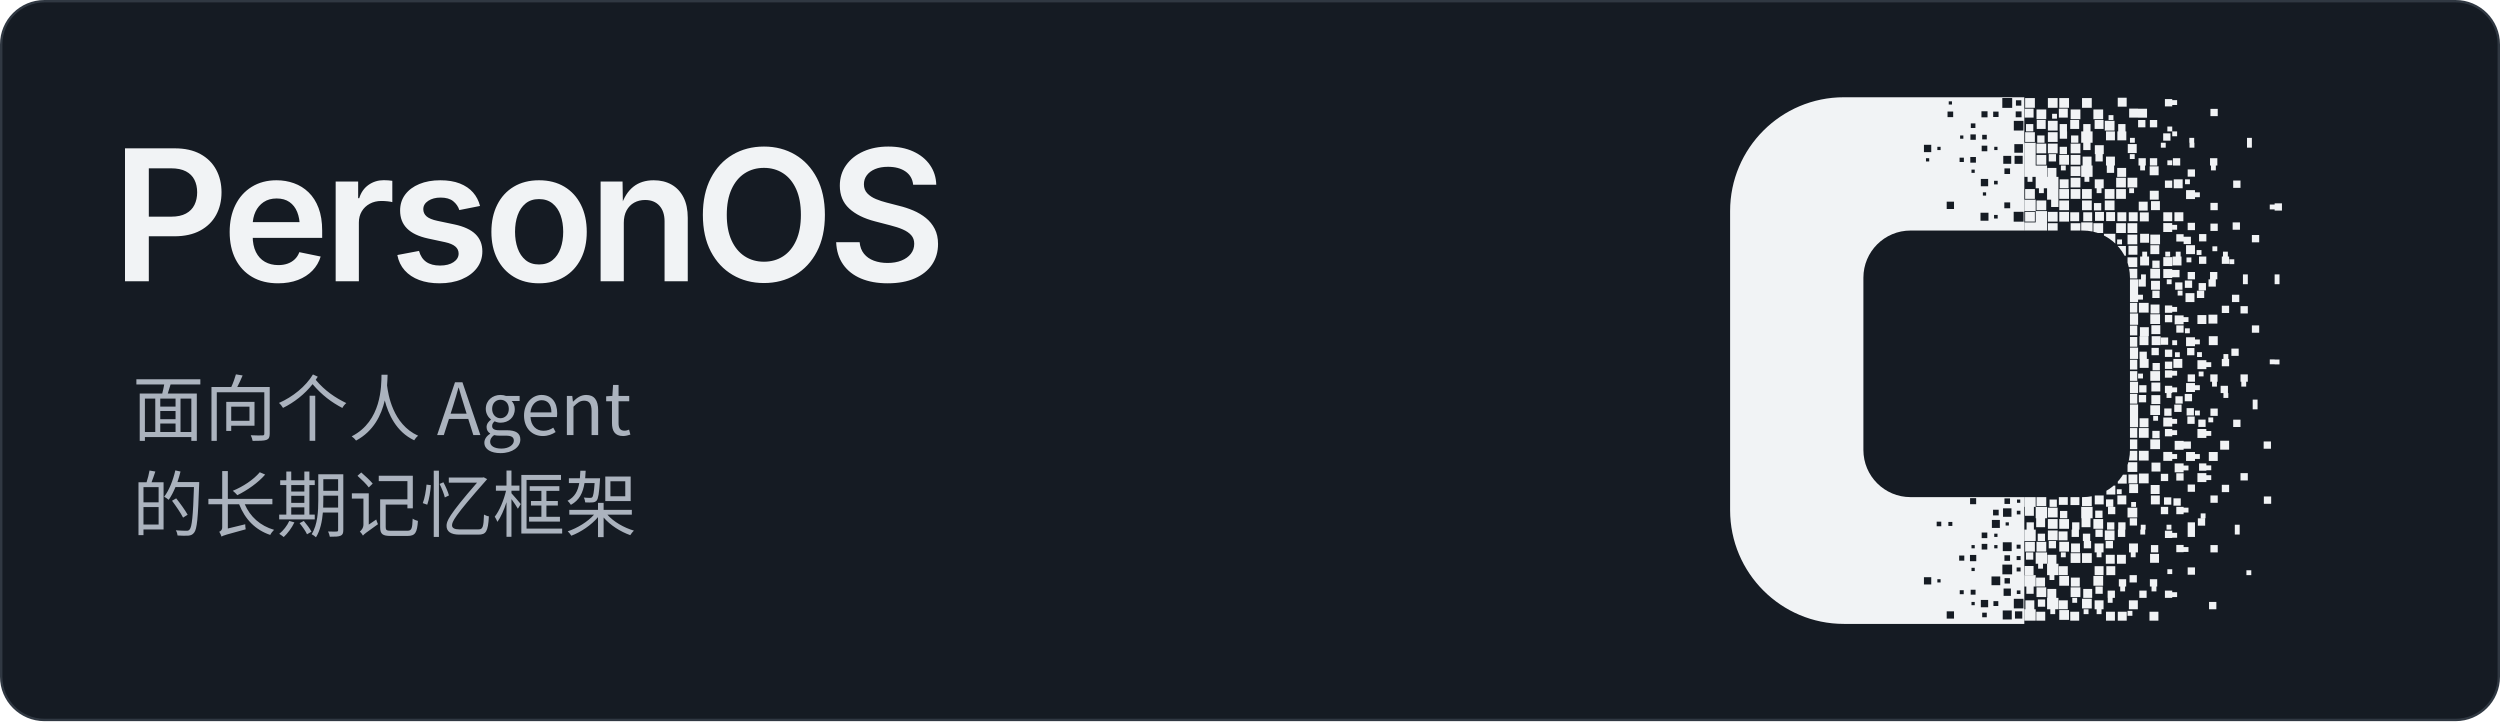
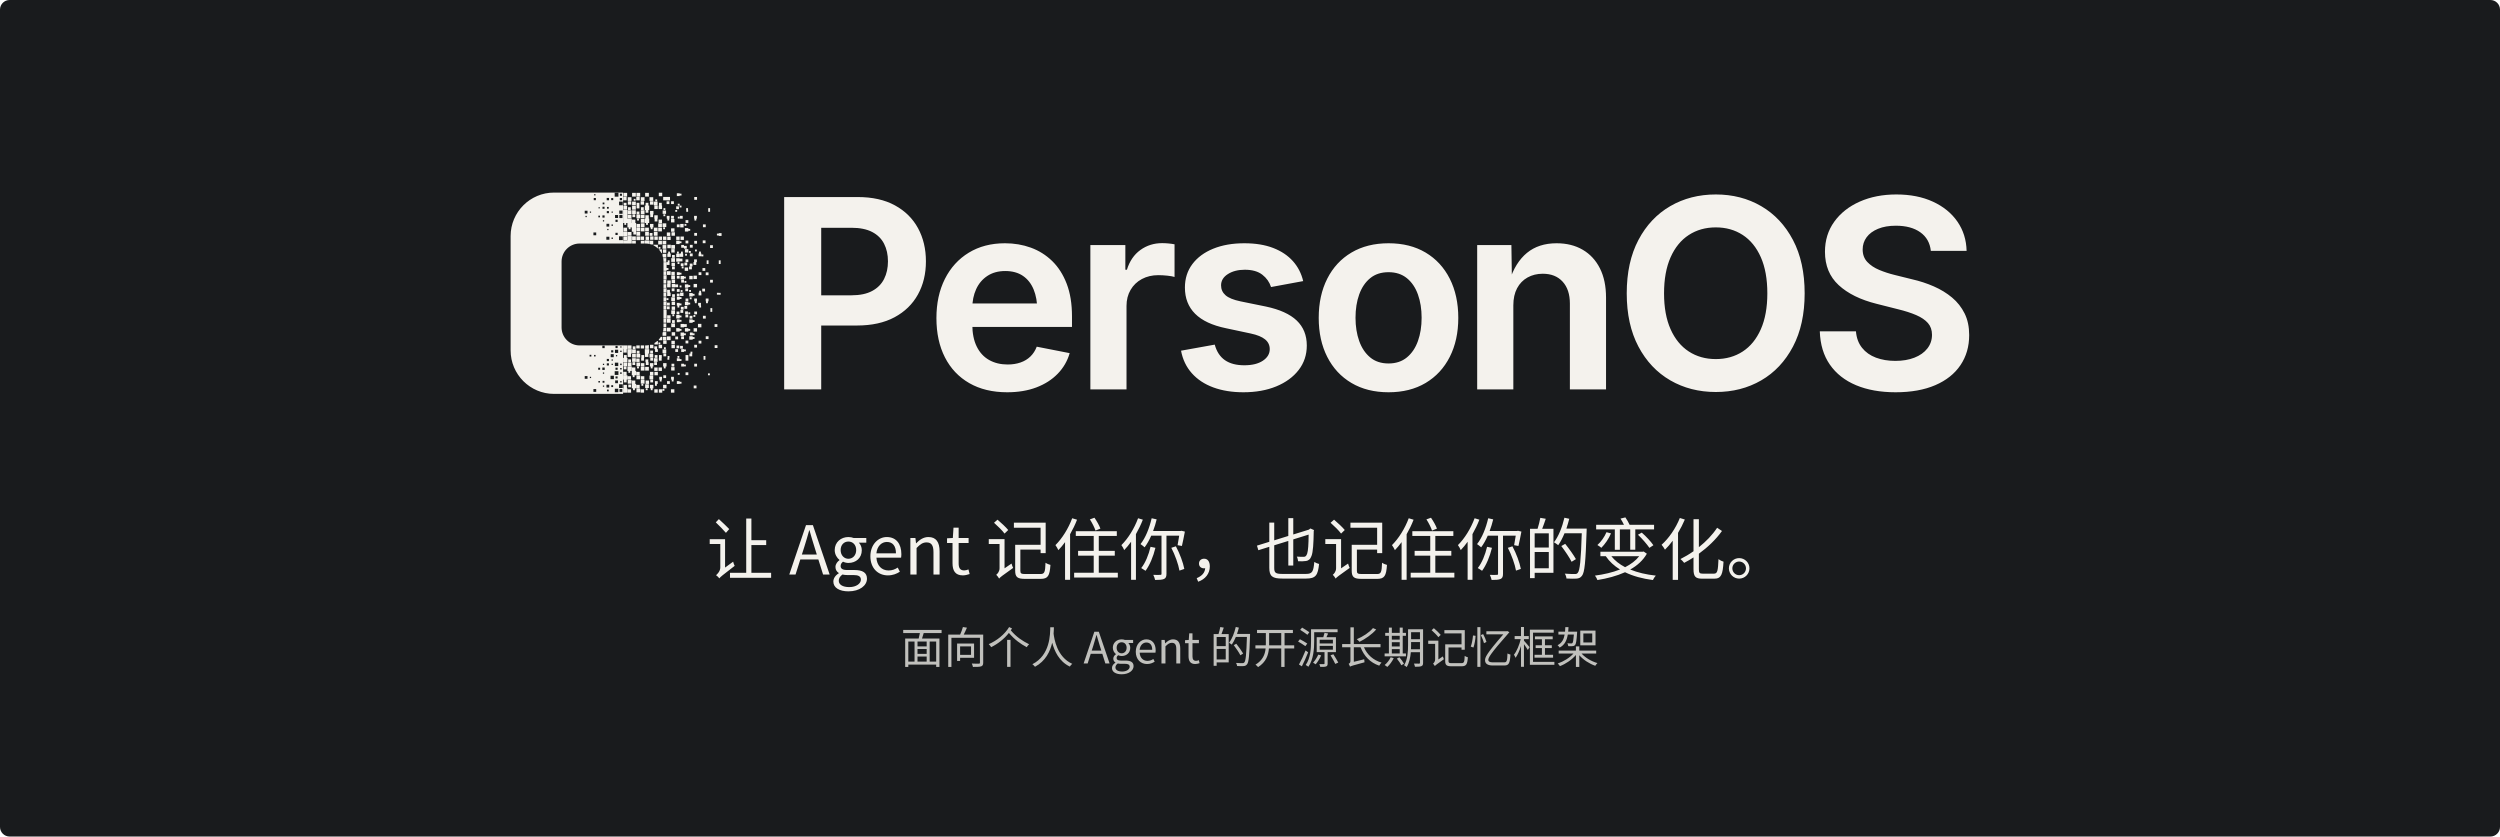
- <svg xmlns="http://www.w3.org/2000/svg" width="1040" height="300" viewBox="0 0 1040 300" role="img" aria-label="PersonOS — 面向个人 Agent 的长期记忆框架">
-   <rect x=".5" y=".5" width="1039" height="299" rx="18" fill="#151B23" stroke="#303842" />
-   <path d="M52 117V61.707H72.67Q79.016 61.707 83.357 64.082Q87.699 66.457 89.926 70.595Q92.152 74.732 92.152 80.002Q92.152 85.309 89.907 89.428Q87.662 93.547 83.283 95.922Q78.904 98.297 72.521 98.297H58.828V90.133H71.223Q74.971 90.133 77.364 88.834Q79.758 87.535 80.89 85.234Q82.021 82.934 82.021 80.002Q82.021 77.07 80.89 74.807Q79.758 72.543 77.346 71.281Q74.934 70.02 71.148 70.02H61.908V117ZM115.692 117.854Q109.42 117.854 104.911 115.219Q100.403 112.584 97.972 107.797Q95.541 103.01 95.541 96.516Q95.541 90.096 97.935 85.271Q100.328 80.447 104.726 77.72Q109.123 74.992 115.061 74.992Q118.846 74.992 122.278 76.217Q125.711 77.441 128.364 80.002Q131.018 82.562 132.521 86.515Q134.024 90.467 134.024 95.922V98.965H100.106V92.396H129.236L124.709 94.326Q124.709 90.838 123.633 88.185Q122.557 85.531 120.423 84.047Q118.289 82.562 115.098 82.562Q111.906 82.562 109.68 84.065Q107.453 85.568 106.284 88.073Q105.115 90.578 105.115 93.658V98.186Q105.115 102.119 106.451 104.828Q107.787 107.537 110.199 108.91Q112.611 110.283 115.803 110.283Q117.918 110.283 119.644 109.671Q121.369 109.059 122.631 107.853Q123.893 106.646 124.524 104.902L133.393 106.721Q132.391 110.061 129.979 112.565Q127.567 115.07 123.948 116.462Q120.33 117.854 115.692 117.854ZM139.639 117V75.512H148.991V82.451H149.436Q150.549 78.852 153.332 76.903Q156.116 74.955 159.678 74.955Q160.494 74.955 161.496 75.029Q162.498 75.104 163.203 75.215V84.084Q162.61 83.898 161.274 83.75Q159.938 83.602 158.639 83.602Q155.967 83.602 153.833 84.752Q151.7 85.902 150.493 87.925Q149.287 89.947 149.287 92.582V117ZM182.846 117.854Q178.059 117.854 174.385 116.48Q170.711 115.107 168.355 112.473Q165.999 109.838 165.293 106.09L174.311 104.383Q175.165 107.463 177.335 108.966Q179.506 110.469 183.032 110.469Q186.594 110.469 188.691 109.04Q190.788 107.611 190.788 105.496Q190.788 103.715 189.415 102.546Q188.041 101.377 185.184 100.746L178.096 99.225Q172.233 97.963 169.338 95.068Q166.444 92.174 166.444 87.609Q166.444 83.75 168.559 80.93Q170.674 78.109 174.441 76.551Q178.208 74.992 183.18 74.992Q187.893 74.992 191.289 76.328Q194.684 77.664 196.781 80.058Q198.877 82.451 199.694 85.68L191.084 87.387Q190.379 85.197 188.524 83.694Q186.668 82.191 183.291 82.191Q180.211 82.191 178.152 83.546Q176.092 84.9 176.092 87.016Q176.092 88.834 177.465 90.021Q178.838 91.209 181.993 91.877L189.043 93.361Q194.944 94.623 197.801 97.406Q200.659 100.189 200.659 104.568Q200.659 108.502 198.395 111.489Q196.131 114.477 192.105 116.165Q188.079 117.854 182.846 117.854ZM224.235 117.854Q218.186 117.854 213.733 115.163Q209.28 112.473 206.849 107.667Q204.419 102.861 204.419 96.479Q204.419 90.021 206.849 85.179Q209.28 80.336 213.733 77.664Q218.186 74.992 224.235 74.992Q230.321 74.992 234.774 77.664Q239.227 80.336 241.658 85.179Q244.089 90.021 244.089 96.479Q244.089 102.861 241.658 107.667Q239.227 112.473 234.774 115.163Q230.321 117.854 224.235 117.854ZM224.235 110.023Q227.612 110.023 229.857 108.205Q232.102 106.387 233.197 103.307Q234.292 100.227 234.292 96.441Q234.292 92.619 233.197 89.539Q232.102 86.459 229.857 84.641Q227.612 82.822 224.235 82.822Q220.858 82.822 218.65 84.641Q216.442 86.459 215.347 89.521Q214.253 92.582 214.253 96.441Q214.253 100.227 215.347 103.307Q216.442 106.387 218.65 108.205Q220.858 110.023 224.235 110.023ZM259.501 92.693V117H249.852V75.512H258.981L259.13 85.754H258.35Q260.095 80.373 263.471 77.683Q266.848 74.992 271.932 74.992Q276.2 74.992 279.391 76.811Q282.583 78.629 284.346 82.117Q286.108 85.605 286.108 90.615V117H276.46V92.1Q276.46 87.943 274.307 85.568Q272.155 83.193 268.37 83.193Q265.809 83.193 263.805 84.307Q261.802 85.42 260.651 87.554Q259.501 89.688 259.501 92.693ZM317.811 117.742Q310.538 117.742 304.786 114.365Q299.034 110.988 295.713 104.643Q292.392 98.297 292.392 89.391Q292.392 80.447 295.713 74.083Q299.034 67.719 304.786 64.342Q310.538 60.965 317.811 60.965Q325.048 60.965 330.781 64.342Q336.515 67.719 339.836 74.083Q343.157 80.447 343.157 89.391Q343.157 98.297 339.836 104.661Q336.515 111.025 330.781 114.384Q325.048 117.742 317.811 117.742ZM317.811 108.873Q322.302 108.873 325.771 106.628Q329.241 104.383 331.208 100.022Q333.175 95.662 333.175 89.391Q333.175 83.045 331.208 78.685Q329.241 74.324 325.771 72.079Q322.302 69.834 317.811 69.834Q313.284 69.834 309.796 72.098Q306.308 74.361 304.322 78.722Q302.337 83.082 302.337 89.391Q302.337 95.662 304.322 100.004Q306.308 104.346 309.796 106.609Q313.284 108.873 317.811 108.873ZM369.294 117.854Q362.874 117.854 358.143 115.85Q353.411 113.846 350.739 110.023Q348.067 106.201 347.845 100.746H357.605Q357.864 103.641 359.423 105.57Q360.982 107.5 363.542 108.446Q366.103 109.393 369.22 109.393Q372.485 109.393 374.99 108.391Q377.495 107.389 378.905 105.589Q380.316 103.789 380.316 101.414Q380.316 99.262 379.072 97.852Q377.829 96.441 375.584 95.458Q373.339 94.475 370.333 93.732L364.062 92.1Q357.122 90.318 353.244 86.719Q349.366 83.119 349.366 77.256Q349.366 72.357 352.001 68.684Q354.636 65.01 359.2 62.987Q363.765 60.965 369.554 60.965Q375.454 60.965 379.907 63.006Q384.36 65.047 386.865 68.646Q389.37 72.246 389.482 76.848H379.87Q379.499 73.285 376.697 71.337Q373.896 69.389 369.405 69.389Q366.288 69.389 364.043 70.335Q361.798 71.281 360.592 72.914Q359.386 74.547 359.386 76.662Q359.386 78.963 360.815 80.447Q362.243 81.932 364.414 82.822Q366.585 83.713 368.812 84.27L373.97 85.605Q377.05 86.348 379.944 87.572Q382.839 88.797 385.158 90.671Q387.478 92.545 388.851 95.217Q390.224 97.889 390.224 101.488Q390.224 106.35 387.737 110.042Q385.251 113.734 380.575 115.794Q375.9 117.854 369.294 117.854Z" fill="#F1F3F5" />
-   <text x="55" y="181" fill="#ABB3BE" font-size="30" font-weight="450" font-family="Noto Sans CJK SC,PingFang SC,Microsoft YaHei,sans-serif">面向个人 Agent</text>
-   <text x="55" y="221" fill="#ABB3BE" font-size="30" font-weight="450" font-family="Noto Sans CJK SC,PingFang SC,Microsoft YaHei,sans-serif">的长期记忆框架</text>
-   <g transform="translate(692 8) scale(4.4375)">
+ <svg xmlns="http://www.w3.org/2000/svg" width="1040" height="348" viewBox="0 0 1040 348" role="img" aria-label="PersonOS — 面向个人 Agent 的开源长期记忆框架">
+   <rect width="1040" height="348" rx="4" fill="#191B1D" />
+   <g transform="translate(201.8182 67.7012) scale(1.696386)">
    <g transform="scale(0.152381) translate(-558 -231)">
      <defs>
        <clipPath id="ring">
          <path clip-rule="evenodd" d="M669 279H853C891.66 279 923 310.34 923 349V533C923 571.66 891.66 603 853 603H669C630.34 603 599 571.66 599 533V349C599 310.34 630.34 279 669 279Z M710 361H816C832.016 361 845 373.984 845 390V496C845 512.016 832.016 525 816 525H710C693.984 525 681 512.016 681 496V390C681 373.984 693.984 361 710 361Z" />
        </clipPath>
        <clipPath id="counter">
          <path clip-rule="evenodd" d="M550 220H990V665H550Z M710 361H816C832.016 361 845 373.984 845 390V496C845 512.016 832.016 525 816 525H710C693.984 525 681 512.016 681 496V390C681 373.984 693.984 361 710 361Z" />
        </clipPath>
      </defs>
-       <g fill="#F1F3F5">
+       <g fill="#F4F2ED">
        <path fill-rule="evenodd" clip-path="url(#ring)" d="M590 270H780V615H590Z M733.5 281.5h2v2h-2Z M766.459 279.459h6.083v6.083h-6.083Z M774.842 280.842h3.317v3.317h-3.317Z M732.768 287.768h3.464v3.464h-3.464Z M753.629 287.629h3.742v3.742h-3.742Z M760.842 287.842h3.317v3.317h-3.317Z M774.697 287.697h3.606v3.606h-3.606Z M747.086 295.086h2.828v2.828h-2.828Z M773.542 293.542h5.916v5.916h-5.916Z M740.5 302.5h2v2h-2Z M746.842 301.842h3.317v3.317h-3.317Z M754.086 302.086h2.828v2.828h-2.828Z M718.25 308.25h4.5v4.5h-4.5Z M726.5 309.5h2v2h-2Z M753.768 308.768h3.464v3.464h-3.464Z M761.5 309.5h2v2h-2Z M773.854 307.854h5.292v5.292h-5.292Z M719.5 316.5h2v2h-2Z M740.177 316.177h2.646v2.646h-2.646Z M746.768 315.768h3.464v3.464h-3.464Z M767.051 315.051h4.899v4.899h-4.899Z M774 315h5v5h-5Z M747.5 323.5h2v2h-2Z M767.768 322.768h3.464v3.464h-3.464Z M753.25 329.25h4.5v4.5h-4.5Z M761.382 330.382h2.236v2.236h-2.236Z M754.5 337.5h2v2h-2Z M732.25 343.25h4.5v4.5h-4.5Z M767.697 343.697h3.606v3.606h-3.606Z M753.051 350.051h4.899v4.899h-4.899Z M761.382 351.382h2.236v2.236h-2.236Z M773.459 349.459h6.083v6.083h-6.083Z M717 363h7v7h-7Z M724 363h7v7h-7Z M731 363h7v7h-7Z M738 363h7v7h-7Z M745 363h7v7h-7Z M752 363h7v7h-7Z M759 363h7v7h-7Z M766 363h7v7h-7Z M773 363h7v7h-7Z M717 370h7v7h-7Z M724 370h7v7h-7Z M731 370h7v7h-7Z M738 370h7v7h-7Z M745 370h7v7h-7Z M752 370h7v7h-7Z M759 370h7v7h-7Z M766 370h7v7h-7Z M773 370h7v7h-7Z M717 377h7v7h-7Z M724 377h7v7h-7Z M731 377h7v7h-7Z M738 377h7v7h-7Z M745 377h7v7h-7Z M752 377h7v7h-7Z M759 377h7v7h-7Z M766 377h7v7h-7Z M773 377h7v7h-7Z M717 384h7v7h-7Z M724 384h7v7h-7Z M731 384h7v7h-7Z M738 384h7v7h-7Z M745 384h7v7h-7Z M752 384h7v7h-7Z M759 384h7v7h-7Z M766 384h7v7h-7Z M773 384h7v7h-7Z M717 391h7v7h-7Z M724 391h7v7h-7Z M731 391h7v7h-7Z M738 391h7v7h-7Z M745 391h7v7h-7Z M752 391h7v7h-7Z M759 391h7v7h-7Z M766 391h7v7h-7Z M773 391h7v7h-7Z M717 398h7v7h-7Z M724 398h7v7h-7Z M731 398h7v7h-7Z M738 398h7v7h-7Z M745 398h7v7h-7Z M752 398h7v7h-7Z M759 398h7v7h-7Z M766 398h7v7h-7Z M773 398h7v7h-7Z M717 405h7v7h-7Z M724 405h7v7h-7Z M731 405h7v7h-7Z M738 405h7v7h-7Z M745 405h7v7h-7Z M752 405h7v7h-7Z M759 405h7v7h-7Z M766 405h7v7h-7Z M773 405h7v7h-7Z M717 412h7v7h-7Z M724 412h7v7h-7Z M731 412h7v7h-7Z M738 412h7v7h-7Z M745 412h7v7h-7Z M752 412h7v7h-7Z M759 412h7v7h-7Z M766 412h7v7h-7Z M773 412h7v7h-7Z M717 419h7v7h-7Z M724 419h7v7h-7Z M731 419h7v7h-7Z M738 419h7v7h-7Z M745 419h7v7h-7Z M752 419h7v7h-7Z M759 419h7v7h-7Z M766 419h7v7h-7Z M773 419h7v7h-7Z M717 426h7v7h-7Z M724 426h7v7h-7Z M731 426h7v7h-7Z M738 426h7v7h-7Z M745 426h7v7h-7Z M752 426h7v7h-7Z M759 426h7v7h-7Z M766 426h7v7h-7Z M773 426h7v7h-7Z M717 433h7v7h-7Z M724 433h7v7h-7Z M731 433h7v7h-7Z M738 433h7v7h-7Z M745 433h7v7h-7Z M752 433h7v7h-7Z M759 433h7v7h-7Z M766 433h7v7h-7Z M773 433h7v7h-7Z M717 440h7v7h-7Z M724 440h7v7h-7Z M731 440h7v7h-7Z M738 440h7v7h-7Z M745 440h7v7h-7Z M752 440h7v7h-7Z M759 440h7v7h-7Z M766 440h7v7h-7Z M773 440h7v7h-7Z M717 447h7v7h-7Z M724 447h7v7h-7Z M731 447h7v7h-7Z M738 447h7v7h-7Z M745 447h7v7h-7Z M752 447h7v7h-7Z M759 447h7v7h-7Z M766 447h7v7h-7Z M773 447h7v7h-7Z M717 454h7v7h-7Z M724 454h7v7h-7Z M731 454h7v7h-7Z M738 454h7v7h-7Z M745 454h7v7h-7Z M752 454h7v7h-7Z M759 454h7v7h-7Z M766 454h7v7h-7Z M773 454h7v7h-7Z M717 461h7v7h-7Z M724 461h7v7h-7Z M731 461h7v7h-7Z M738 461h7v7h-7Z M745 461h7v7h-7Z M752 461h7v7h-7Z M759 461h7v7h-7Z M766 461h7v7h-7Z M773 461h7v7h-7Z M717 468h7v7h-7Z M724 468h7v7h-7Z M731 468h7v7h-7Z M738 468h7v7h-7Z M745 468h7v7h-7Z M752 468h7v7h-7Z M759 468h7v7h-7Z M766 468h7v7h-7Z M773 468h7v7h-7Z M717 475h7v7h-7Z M724 475h7v7h-7Z M731 475h7v7h-7Z M738 475h7v7h-7Z M745 475h7v7h-7Z M752 475h7v7h-7Z M759 475h7v7h-7Z M766 475h7v7h-7Z M773 475h7v7h-7Z M717 482h7v7h-7Z M724 482h7v7h-7Z M731 482h7v7h-7Z M738 482h7v7h-7Z M745 482h7v7h-7Z M752 482h7v7h-7Z M759 482h7v7h-7Z M766 482h7v7h-7Z M773 482h7v7h-7Z M717 489h7v7h-7Z M724 489h7v7h-7Z M731 489h7v7h-7Z M738 489h7v7h-7Z M745 489h7v7h-7Z M752 489h7v7h-7Z M759 489h7v7h-7Z M766 489h7v7h-7Z M773 489h7v7h-7Z M717 496h7v7h-7Z M724 496h7v7h-7Z M731 496h7v7h-7Z M738 496h7v7h-7Z M745 496h7v7h-7Z M752 496h7v7h-7Z M759 496h7v7h-7Z M766 496h7v7h-7Z M773 496h7v7h-7Z M717 503h7v7h-7Z M724 503h7v7h-7Z M731 503h7v7h-7Z M738 503h7v7h-7Z M745 503h7v7h-7Z M752 503h7v7h-7Z M759 503h7v7h-7Z M766 503h7v7h-7Z M773 503h7v7h-7Z M717 510h7v7h-7Z M724 510h7v7h-7Z M731 510h7v7h-7Z M738 510h7v7h-7Z M745 510h7v7h-7Z M752 510h7v7h-7Z M759 510h7v7h-7Z M766 510h7v7h-7Z M773 510h7v7h-7Z M717 517h7v7h-7Z M724 517h7v7h-7Z M731 517h7v7h-7Z M738 517h7v7h-7Z M745 517h7v7h-7Z M752 517h7v7h-7Z M759 517h7v7h-7Z M766 517h7v7h-7Z M773 517h7v7h-7Z M746.629 525.629h3.742v3.742h-3.742Z M767.792 525.792h3.416v3.416h-3.416Z M775.5 526.5h2v2h-2Z M760.768 532.768h3.464v3.464h-3.464Z M766.902 531.902h5.196v5.196h-5.196Z M775.382 533.382h2.236v2.236h-2.236Z M726.086 540.086h2.828v2.828h-2.828Z M733.275 540.275h2.449v2.449h-2.449Z M760.051 539.051h4.899v4.899h-4.899Z M768.5 540.5h2v2h-2Z M753.768 546.768h3.464v3.464h-3.464Z M761.5 547.5h2v2h-2Z M747.5 554.5h2v2h-2Z M753.768 553.768h3.464v3.464h-3.464Z M761.5 554.5h2v2h-2Z M766.761 552.761h5.477v5.477h-5.477Z M775.275 554.275h2.449v2.449h-2.449Z M739.919 560.919h3.162v3.162h-3.162Z M746.564 560.564h3.873v3.873h-3.873Z M767.768 560.768h3.464v3.464h-3.464Z M775.275 561.275h2.449v2.449h-2.449Z M747.5 568.5h2v2h-2Z M766.5 566.5h6v6h-6Z M775.275 568.275h2.449v2.449h-2.449Z M718.25 574.25h4.5v4.5h-4.5Z M726.5 575.5h2v2h-2Z M759.807 573.807h5.385v5.385h-5.385Z M767.842 574.842h3.317v3.317h-3.317Z M740.275 582.275h2.449v2.449h-2.449Z M747 582h3v3h-3Z M767.25 581.25h4.5v4.5h-4.5Z M775.382 582.382h2.236v2.236h-2.236Z M747.5 589.5h2v2h-2Z M753.25 588.25h4.5v4.5h-4.5Z M761 589h3v3h-3Z M773.542 587.542h5.916v5.916h-5.916Z M732.25 595.25h4.5v4.5h-4.5Z M754.086 596.086h2.828v2.828h-2.828Z M766.716 594.716h5.568v5.568h-5.568Z M774.25 595.25h4.5v4.5h-4.5Z" />
        <path clip-path="url(#counter)" d="M780.5 279.5h6v6h-6Z M794.5 279.5h6v6h-6Z M801.5 279.5h6v6h-6Z M815.5 279.5h6v6h-6Z M837.477 279.295h5.5v5.5h-5.5Z M866.5 280.107h4.5v4.5h-4.5Z M871 280.778h3v3h-3Z M780.205 286.023h5.5v5.5h-5.5Z M787.5 286.5h6v6h-6Z M797.091 289.182h3v3h-3Z M801.25 286h5.5v5.5h-5.5Z M808.5 286.5h6v6h-6Z M822.5 286.5h6v6h-6Z M831.833 290h3v3h-3Z M844.5 286h5.5v5.5h-5.5Z M850 286.046h5.5v5.5h-5.5Z M894.5 286.132h4.5v4.5h-4.5Z M781.036 295.5h4.5v4.5h-4.5Z M787.65 293h5.5v5.5h-5.5Z M794.5 293.5h6v6h-6Z M801.75 295.5h4.5v4.5h-4.5Z M808.25 293h5.5v5.5h-5.5Z M816.25 295.5h4.5v4.5h-4.5Z M823.25 293h5.5v5.5h-5.5Z M829.5 293.5h6v6h-6Z M837.75 295.5h4.5v4.5h-4.5Z M850 293h4.5v4.5h-4.5Z M857.25 293h4.5v4.5h-4.5Z M868 297h3v3h-3Z M780.5 300.5h6v6h-6Z M787.938 302.5h4.5v4.5h-4.5Z M794.5 300.5h6v6h-6Z M801.815 300h4.5v4.5h-4.5Z M808.75 302.5h4.5v4.5h-4.5Z M815 300h7v7h-7Z M830.25 300h5.5v5.5h-5.5Z M837.25 300h5.5v5.5h-5.5Z M845 304h3v3h-3Z M865.426 301.191h4.5v4.5h-4.5Z M871 300h3v3h-3Z M881.5 304h3v3h-3Z M917 304h3v3h-3Z M780 307h7v7h-7Z M787.5 307.5h6v6h-6Z M794.5 307.5h6v6h-6Z M801.75 309.5h4.5v4.5h-4.5Z M808.5 307.5h6v6h-6Z M816.25 307h4.5v4.5h-4.5Z M823.38 308.5h5.5v5.5h-5.5Z M843.65 307.817h5.5v5.5h-5.5Z M864 307h3v3h-3Z M881.636 307h3v3h-3Z M917 307h3v3h-3Z M780 314h7v7h-7Z M787.5 314.5h6v6h-6Z M795.019 314h4.5v4.5h-4.5Z M801.5 314.5h6v6h-6Z M808.5 314.5h6v6h-6Z M815.861 315.5h5.5v5.5h-5.5Z M823.75 314h4.5v4.5h-4.5Z M830.25 315.5h5.5v5.5h-5.5Z M844.909 314h3v3h-3Z M850.25 316.5h4.5v4.5h-4.5Z M857.25 316.5h4.5v4.5h-4.5Z M868 317.8h3v3h-3Z M871.417 316.5h4.5v4.5h-4.5Z M894.25 316.5h4.5v4.5h-4.5Z M780 321h7v7h-7Z M787 321h7v7h-7Z M794.25 322.5h5.5v5.5h-5.5Z M802.5 321h3v3h-3Z M808.5 321.5h6v6h-6Z M815 321h7v7h-7Z M830.75 321h4.5v4.5h-4.5Z M837.137 322.5h5.5v5.5h-5.5Z M851.273 321h3v3h-3Z M857.135 321.481h5.5v5.5h-5.5Z M880.5 323.375h4.5v4.5h-4.5Z M894.833 321h3v3h-3Z M782 328h3v3h-3Z M787 328h7v7h-7Z M794 328h7v7h-7Z M801.75 329.5h5.5v5.5h-5.5Z M808.5 328.5h6v6h-6Z M817 328h3v3h-3Z M823.331 329.5h5.5v5.5h-5.5Z M836.5 328.5h6v6h-6Z M843.5 328.5h6v6h-6Z M866.5 330.25h4.5v4.5h-4.5Z M871.917 329.5h5.5v5.5h-5.5Z M878.875 329.5h3v3h-3Z M908.5 330.25h4.5v4.5h-4.5Z M780.5 335.5h6v6h-6Z M789 335h3v3h-3Z M794 335h7v7h-7Z M801.5 335.5h6v6h-6Z M808.5 335.5h6v6h-6Z M815.5 335.5h6v6h-6Z M824.5 335h3v3h-3Z M829.5 335.5h6v6h-6Z M836.5 335.5h6v6h-6Z M844.5 335h3v3h-3Z M857.202 336.5h5.5v5.5h-5.5Z M879.5 336.15h5.5v5.5h-5.5Z M885 337.5h3v3h-3Z M780 342h7v7h-7Z M787.5 342.5h6v6h-6Z M796.5 342h4.5v4.5h-4.5Z M801.5 342.5h6v6h-6Z M815.5 342.5h6v6h-6Z M822.829 344.092h4.5v4.5h-4.5Z M829.5 342.5h6v6h-6Z M850.397 343.25h5.5v5.5h-5.5Z M857.926 342.926h5.5v5.5h-5.5Z M894.5 343.977h4.5v4.5h-4.5Z M931 345h3v3h-3Z M934 344.25h4.5v4.5h-4.5Z M780.5 349.5h6v6h-6Z M787 349h7v7h-7Z M794.5 349.5h6v6h-6Z M801.5 349.5h6v6h-6Z M808.25 349.75h5.5v5.5h-5.5Z M816.25 349.75h5.5v5.5h-5.5Z M823.5 349.55h5.5v5.5h-5.5Z M830.331 349.653h5.5v5.5h-5.5Z M837.25 349.75h5.5v5.5h-5.5Z M844.25 349.75h5.5v5.5h-5.5Z M851.071 349.857h5.5v5.5h-5.5Z M865.5 349.75h5.5v5.5h-5.5Z M872.35 349.75h5.5v5.5h-5.5Z M780 356h7v7h-7Z M787 356h7v7h-7Z M794.5 356.5h6v6h-6Z M808.5 356.5h6v6h-6Z M815 356h7v7h-7Z M822.5 356.5h6v6h-6Z M836.5 356.5h6v6h-6Z M843.5 356.5h6v6h-6Z M865.477 356.386h5.5v5.5h-5.5Z M871 357.5h3v3h-3Z M880.5 356.25h4.5v4.5h-4.5Z M894.5 356.75h4.5v4.5h-4.5Z M908.173 356h4.5v4.5h-4.5Z M829 363h7v7h-7Z M837.1 366.5h3v3h-3Z M843.5 363.5h6v6h-6Z M851.25 363h5.5v5.5h-5.5Z M857.5 363.5h6v6h-6Z M873.5 363.25h4.5v4.5h-4.5Z M878 364.821h4.5v4.5h-4.5Z M887.5 363.183h4.5v4.5h-4.5Z M920 363.75h4.5v4.5h-4.5Z M836.5 370.5h6v6h-6Z M844.083 370.386h5.5v5.5h-5.5Z M852.545 374h3v3h-3Z M857.543 370h5.5v5.5h-5.5Z M866.714 374h3v3h-3Z M873.167 374h3v3h-3Z M879.5 370h5.5v5.5h-5.5Z M886 373h3v3h-3Z M895.714 370.714h3v3h-3Z M902.222 374h3v3h-3Z M843.5 377.5h6v6h-6Z M851.25 377h5.5v5.5h-5.5Z M858.75 379.5h4.5v4.5h-4.5Z M865.5 377.363h5.5v5.5h-5.5Z M871.208 377h5.5v5.5h-5.5Z M879.778 377.556h3v3h-3Z M887.472 377h4.5v4.5h-4.5Z M901.5 377h4.5v4.5h-4.5Z M906.167 378.667h3v3h-3Z M843.5 384.5h6v6h-6Z M851.8 388h3v3h-3Z M857.5 384.5h6v6h-6Z M865.5 384.712h5.5v5.5h-5.5Z M871 385.25h4.5v4.5h-4.5Z M880.5 386.5h4.5v4.5h-4.5Z M894.25 386.5h4.5v4.5h-4.5Z M914.5 388h3v3h-3Z M934 388h3v3h-3Z M843 391h7v7h-7Z M850.25 391h4.5v4.5h-4.5Z M857.956 391.926h5.5v5.5h-5.5Z M867.636 391h3v3h-3Z M872.8 392.9h4.5v4.5h-4.5Z M878.75 391.75h4.5v4.5h-4.5Z M887.25 393.306h4.5v4.5h-4.5Z M893.321 391h4.5v4.5h-4.5Z M914.5 391h3v3h-3Z M934 391h3v3h-3Z M843 398h7v7h-7Z M850 400.5h3v3h-3Z M858.75 398h4.5v4.5h-4.5Z M874.333 398h3v3h-3Z M879.167 399.5h5.5v5.5h-5.5Z M886.173 398.019h4.5v4.5h-4.5Z M907.75 400.5h4.5v4.5h-4.5Z M843.5 405.5h6v6h-6Z M850.5 405.5h6v6h-6Z M857.676 406.5h5.5v5.5h-5.5Z M866.5 407.107h4.5v4.5h-4.5Z M871 408h3v3h-3Z M901.5 407.25h4.5v4.5h-4.5Z M913 407.5h4.5v4.5h-4.5Z M843 412h7v7h-7Z M857.5 412.5h6v6h-6Z M866.5 412.917h4.5v4.5h-4.5Z M872.5 413.214h5.5v5.5h-5.5Z M878 414.273h3v3h-3Z M886.5 413h5.5v5.5h-5.5Z M893.288 412.75h5.5v5.5h-5.5Z M843.5 419.5h6v6h-6Z M851.12 420.454h5.5v5.5h-5.5Z M858.164 419.233h5.5v5.5h-5.5Z M873.5 419.345h4.5v4.5h-4.5Z M878.818 421.182h3v3h-3Z M920 419.355h4.5v4.5h-4.5Z M843.5 426.5h6v6h-6Z M850.888 426h5.5v5.5h-5.5Z M858.35 426.017h5.5v5.5h-5.5Z M864 426.779h4.5v4.5h-4.5Z M871 428.5h3v3h-3Z M879.5 426.673h5.5v5.5h-5.5Z M885 428h3v3h-3Z M893.5 426h5.5v5.5h-5.5Z M843 433h7v7h-7Z M850.875 435.5h4.5v4.5h-4.5Z M858.25 433.191h4.5v4.5h-4.5Z M866.5 434.25h4.5v4.5h-4.5Z M872.667 435.889h3v3h-3Z M880.145 433.25h4.5v4.5h-4.5Z M886.273 435.818h3v3h-3Z M902.5 437h3v3h-3Z M907.386 433.614h4.5v4.5h-4.5Z M843.5 440.5h6v6h-6Z M850.981 440h5.5v5.5h-5.5Z M858.897 442.5h4.5v4.5h-4.5Z M866.5 441.639h4.5v4.5h-4.5Z M871.71 440h5.5v5.5h-5.5Z M886.5 440.75h5.5v5.5h-5.5Z M892 442h3v3h-3Z M901.5 440h4.5v4.5h-4.5Z M931 440.286h3v3h-3Z M934 440.364h3v3h-3Z M843.5 447.5h6v6h-6Z M850 449h3v3h-3Z M857.5 447.5h6v6h-6Z M866.5 447h4.5v4.5h-4.5Z M871 447.286h3v3h-3Z M880.5 449.5h4.5v4.5h-4.5Z M887.273 447.727h3v3h-3Z M894.404 449.5h4.5v4.5h-4.5Z M913 449.5h4.5v4.5h-4.5Z M843 454h7v7h-7Z M850.662 456.132h4.5v4.5h-4.5Z M858.162 454.515h5.5v5.5h-5.5Z M866.5 456.5h4.5v4.5h-4.5Z M871 457.5h3v3h-3Z M879.5 454.827h5.5v5.5h-5.5Z M885 456.167h3v3h-3Z M895.5 454h3v3h-3Z M900.779 456.5h4.5v4.5h-4.5Z M913.5 454h3v3h-3Z M843.5 461.5h6v6h-6Z M850.45 462.183h4.5v4.5h-4.5Z M858.156 462.25h5.5v5.5h-5.5Z M867.5 461h3v3h-3Z M872.95 462.95h4.5v4.5h-4.5Z M878.694 461.528h4.5v4.5h-4.5Z M902.5 461h3v3h-3Z M920.5 465h3v3h-3Z M843 468h7v7h-7Z M857.5 468.5h6v6h-6Z M866.092 470.461h4.5v4.5h-4.5Z M872.25 468.083h4.5v4.5h-4.5Z M879.841 470.25h4.5v4.5h-4.5Z M885 471.714h3v3h-3Z M894.5 470.5h4.5v4.5h-4.5Z M920.5 468h3v3h-3Z M843 475h7v7h-7Z M850.902 476.5h5.5v5.5h-5.5Z M859.286 475h3v3h-3Z M865.5 476.058h5.5v5.5h-5.5Z M871 476.889h3v3h-3Z M880.309 475.426h4.5v4.5h-4.5Z M887.039 477.303h4.5v4.5h-4.5Z M893.222 476h3v3h-3Z M908.5 477.355h4.5v4.5h-4.5Z M843.5 482.5h6v6h-6Z M850.5 482.5h6v6h-6Z M858.75 484.25h4.5v4.5h-4.5Z M866.5 483.114h4.5v4.5h-4.5Z M871 483.818h3v3h-3Z M886.5 483.083h5.5v5.5h-5.5Z M892 484.333h3v3h-3Z M843.5 489.5h6v6h-6Z M857.5 489.5h6v6h-6Z M872.5 490.404h5.5v5.5h-5.5Z M878 490.75h4.5v4.5h-4.5Z M900.5 490.321h5.5v5.5h-5.5Z M927.25 490.75h4.5v4.5h-4.5Z M843.5 496.5h6v6h-6Z M850.5 496.5h6v6h-6Z M865.5 497.208h5.5v5.5h-5.5Z M871 498.5h3v3h-3Z M879.5 497.25h5.5v5.5h-5.5Z M885 498.5h3v3h-3Z M893.5 497.25h5.5v5.5h-5.5Z M843.5 503.5h6v6h-6Z M858.25 503.75h5.5v5.5h-5.5Z M872.5 504.25h5.5v5.5h-5.5Z M878 505.571h3v3h-3Z M887.5 504.25h4.5v4.5h-4.5Z M892 505.5h3v3h-3Z M837.5 511.179h5.5v5.5h-5.5Z M844.058 511.058h5.5v5.5h-5.5Z M850.5 510.5h6v6h-6Z M864 510.639h4.5v4.5h-4.5Z M873.5 510.345h4.5v4.5h-4.5Z M886.5 510.25h5.5v5.5h-5.5Z M892 511.5h3v3h-3Z M913 510.25h4.5v4.5h-4.5Z M830.5 517.908h5.5v5.5h-5.5Z M836.909 520.182h3v3h-3Z M844.5 517h5.5v5.5h-5.5Z M857.75 517.563h5.5v5.5h-5.5Z M880.5 517.25h4.5v4.5h-4.5Z M901.5 517.44h4.5v4.5h-4.5Z M780 524h7v7h-7Z M787.5 524.5h6v6h-6Z M795.517 526.5h4.5v4.5h-4.5Z M801.25 524.25h5.5v5.5h-5.5Z M808.39 524.39h5.5v5.5h-5.5Z M815.5 524.5h6v6h-6Z M823.336 524h5.5v5.5h-5.5Z M830.25 526.417h4.5v4.5h-4.5Z M837.25 524h5.5v5.5h-5.5Z M845.727 528h3v3h-3Z M857.865 524h5.5v5.5h-5.5Z M865.934 525.145h4.5v4.5h-4.5Z M871.75 525.75h4.5v4.5h-4.5Z M894.5 524h4.5v4.5h-4.5Z M927.368 524.603h4.5v4.5h-4.5Z M780.39 531h5.5v5.5h-5.5Z M787 531h7v7h-7Z M794.5 531.5h6v6h-6Z M801.942 533.5h4.5v4.5h-4.5Z M815 531h7v7h-7Z M823.618 533.303h4.5v4.5h-4.5Z M831.472 531h4.5v4.5h-4.5Z M843.5 531.5h6v6h-6Z M864 531h4.5v4.5h-4.5Z M873.5 531h4.5v4.5h-4.5Z M878 531.5h3v3h-3Z M888.5 535h3v3h-3Z M781.386 540.5h4.5v4.5h-4.5Z M787.292 538h5.5v5.5h-5.5Z M794.5 538.5h6v6h-6Z M801.5 538.5h6v6h-6Z M809.4 540.5h4.5v4.5h-4.5Z M815.212 538h5.5v5.5h-5.5Z M822.5 538.5h6v6h-6Z M830.897 540.5h4.5v4.5h-4.5Z M837.776 540.5h4.5v4.5h-4.5Z M844.859 538h4.5v4.5h-4.5Z M851.636 542h3v3h-3Z M867.5 542h3v3h-3Z M880.5 540.5h4.5v4.5h-4.5Z M886.75 538.063h4.5v4.5h-4.5Z M909.5 542h3v3h-3Z M780 545h7v7h-7Z M788.25 547.5h4.5v4.5h-4.5Z M794.5 545.5h6v6h-6Z M801.103 546.074h5.5v5.5h-5.5Z M809.1 545h4.5v4.5h-4.5Z M816.033 547.5h4.5v4.5h-4.5Z M823.75 545h4.5v4.5h-4.5Z M829.5 545.5h6v6h-6Z M837.583 545h4.5v4.5h-4.5Z M851.364 545h3v3h-3Z M866.5 545.671h4.5v4.5h-4.5Z M871 547h3v3h-3Z M880.5 545h4.5v4.5h-4.5Z M909.5 545h3v3h-3Z M780.5 552.5h6v6h-6Z M787.5 552.5h6v6h-6Z M795.019 552h4.5v4.5h-4.5Z M801.5 552.5h6v6h-6Z M808.75 553.5h5.5v5.5h-5.5Z M816.583 552h4.5v4.5h-4.5Z M823.25 553.5h5.5v5.5h-5.5Z M830.05 552h4.5v4.5h-4.5Z M844.417 553.5h5.5v5.5h-5.5Z M857.897 554.5h4.5v4.5h-4.5Z M873.5 554.404h4.5v4.5h-4.5Z M878 555.714h3v3h-3Z M894.5 554.5h4.5v4.5h-4.5Z M781.019 559h4.5v4.5h-4.5Z M787 559h7v7h-7Z M794.25 560.5h5.5v5.5h-5.5Z M802.5 559h3v3h-3Z M808.5 559.5h6v6h-6Z M815.5 559.5h6v6h-6Z M824.5 559h3v3h-3Z M830.137 560.5h5.5v5.5h-5.5Z M836.99 560.5h5.5v5.5h-5.5Z M845.5 559h3v3h-3Z M857.363 559.911h5.5v5.5h-5.5Z M780.191 567.397h5.5v5.5h-5.5Z M788.5 566h3v3h-3Z M794 566h7v7h-7Z M801.25 567.5h5.5v5.5h-5.5Z M823.25 567.5h5.5v5.5h-5.5Z M830.454 567.5h5.5v5.5h-5.5Z M868 569.333h3v3h-3Z M880.5 568.25h4.5v4.5h-4.5Z M916.636 570h3v3h-3Z M780 573h7v7h-7Z M787.25 574.5h5.5v5.5h-5.5Z M795.5 573h3v3h-3Z M801.5 573.5h6v6h-6Z M808.635 574.5h5.5v5.5h-5.5Z M822.5 573.5h6v6h-6Z M838.155 575.5h4.5v4.5h-4.5Z M844.75 573h4.5v4.5h-4.5Z M857.25 575.5h4.5v4.5h-4.5Z M781.25 580h4.5v4.5h-4.5Z M787.5 580.5h6v6h-6Z M794.164 581.5h5.5v5.5h-5.5Z M808.5 580.5h6v6h-6Z M816.25 581.5h5.5v5.5h-5.5Z M823.75 580h4.5v4.5h-4.5Z M831.25 582.5h4.5v4.5h-4.5Z M839 580h3v3h-3Z M850.75 582.5h4.5v4.5h-4.5Z M858.273 580h3v3h-3Z M866.5 582.5h4.5v4.5h-4.5Z M871 583.5h3v3h-3Z M780.662 588.5h5.5v5.5h-5.5Z M788.337 587.946h4.5v4.5h-4.5Z M794 587h7v7h-7Z M801.25 588.5h5.5v5.5h-5.5Z M809.5 587h3v3h-3Z M815.5 587.5h6v6h-6Z M823.25 588.5h5.5v5.5h-5.5Z M831.333 587h3v3h-3Z M844.343 588.5h5.5v5.5h-5.5Z M893.65 589.5h4.5v4.5h-4.5Z M780 594h7v7h-7Z M787.363 595.5h5.5v5.5h-5.5Z M796 594h3v3h-3Z M801.5 594.5h6v6h-6Z M808.25 595.5h5.5v5.5h-5.5Z M816.5 594h3v3h-3Z M824.5 594h3v3h-3Z M830.25 595.5h5.5v5.5h-5.5Z M837.5 595.5h5.5v5.5h-5.5Z M843.5 595h3v3h-3Z M857 595.5h5.5v5.5h-5.5Z" />
      </g>
    </g>
  </g>
+   <path d="M326.209 162V81.971H356.824Q365.955 81.971 372.293 85.435Q378.63 88.899 381.907 94.942Q385.183 100.984 385.183 108.719Q385.183 116.507 381.853 122.522Q378.523 128.538 372.131 131.976Q365.74 135.413 356.502 135.413H336.575V122.845H354.246Q359.456 122.845 362.813 121.045Q366.17 119.246 367.781 116.05Q369.392 112.854 369.392 108.719Q369.392 104.583 367.781 101.414Q366.17 98.245 362.813 96.5Q359.456 94.754 354.192 94.754H341.624V162ZM418.985 163.182Q409.854 163.182 403.247 159.395Q396.641 155.608 393.096 148.68Q389.551 141.751 389.551 132.298Q389.551 123.06 393.069 116.05Q396.587 109.041 403.006 105.12Q409.424 101.199 418.071 101.199Q423.819 101.199 428.841 103.025Q433.863 104.852 437.703 108.584Q441.543 112.317 443.745 118.038Q445.947 123.758 445.947 131.6V136.004H396.157V126.229H438.535L431.499 128.968Q431.499 124.08 429.995 120.428Q428.491 116.775 425.537 114.761Q422.583 112.747 418.179 112.747Q413.828 112.747 410.74 114.788Q407.652 116.829 406.067 120.32Q404.483 123.812 404.483 128.108V134.983Q404.483 140.408 406.309 144.141Q408.135 147.874 411.465 149.754Q414.795 151.634 419.199 151.634Q422.1 151.634 424.517 150.801Q426.934 149.969 428.653 148.304Q430.371 146.639 431.284 144.222L444.981 146.907Q443.584 151.795 440.012 155.474Q436.441 159.153 431.123 161.167Q425.806 163.182 418.985 163.182ZM453.592 162V101.951H468.147V112.21H468.792Q470.457 106.839 474.405 103.992Q478.352 101.146 483.455 101.146Q484.69 101.146 486.114 101.28Q487.537 101.414 488.611 101.629V115.218Q487.644 114.896 485.657 114.681Q483.67 114.466 481.844 114.466Q478.03 114.466 475.022 116.077Q472.014 117.688 470.323 120.589Q468.631 123.489 468.631 127.249V162ZM517.256 163.182Q510.22 163.182 504.742 161.167Q499.263 159.153 495.799 155.259Q492.334 151.365 491.314 145.887L505.332 143.362Q506.514 147.713 509.576 149.834Q512.637 151.956 517.632 151.956Q522.52 151.956 525.367 150.049Q528.213 148.143 528.213 145.242Q528.213 142.771 526.28 141.187Q524.346 139.603 520.318 138.743L510.005 136.541Q501.412 134.769 497.168 130.525Q492.925 126.282 492.925 119.622Q492.925 113.982 496.04 109.847Q499.156 105.711 504.715 103.455Q510.274 101.199 517.632 101.199Q524.615 101.199 529.663 103.16Q534.712 105.12 537.854 108.638Q540.996 112.156 542.124 116.937L528.75 119.407Q527.784 116.346 525.125 114.278Q522.466 112.21 517.847 112.21Q513.658 112.21 510.811 114.009Q507.964 115.809 507.964 118.709Q507.964 121.18 509.817 122.818Q511.67 124.456 516.075 125.369L526.602 127.518Q535.249 129.344 539.439 133.345Q543.628 137.347 543.628 143.738Q543.628 149.539 540.245 153.917Q536.861 158.294 530.926 160.738Q524.991 163.182 517.256 163.182ZM577.645 163.182Q568.729 163.182 562.203 159.314Q555.677 155.447 552.132 148.465Q548.587 141.482 548.587 132.244Q548.587 122.952 552.132 115.943Q555.677 108.934 562.203 105.066Q568.729 101.199 577.645 101.199Q586.561 101.199 593.06 105.066Q599.559 108.934 603.104 115.943Q606.648 122.952 606.648 132.244Q606.648 141.482 603.104 148.465Q599.559 155.447 593.06 159.314Q586.561 163.182 577.645 163.182ZM577.645 151.204Q582.21 151.204 585.271 148.68Q588.333 146.155 589.864 141.858Q591.395 137.562 591.395 132.19Q591.395 126.819 589.864 122.522Q588.333 118.226 585.271 115.728Q582.21 113.23 577.645 113.23Q573.025 113.23 569.991 115.728Q566.956 118.226 565.425 122.496Q563.895 126.766 563.895 132.19Q563.895 137.562 565.425 141.858Q566.956 146.155 569.991 148.68Q573.025 151.204 577.645 151.204ZM629.546 127.034V162H614.507V101.951H628.741L628.956 116.883H627.935Q630.352 109.202 635.213 105.201Q640.074 101.199 647.54 101.199Q653.77 101.199 658.389 103.885Q663.008 106.57 665.56 111.619Q668.111 116.668 668.111 123.812V162H653.072V126.282Q653.072 120.481 650.064 117.178Q647.056 113.875 641.793 113.875Q638.248 113.875 635.455 115.433Q632.662 116.99 631.104 119.917Q629.546 122.845 629.546 127.034ZM713.782 163.074Q703.201 163.074 694.822 158.213Q686.444 153.353 681.583 144.168Q676.722 134.983 676.722 122.039Q676.722 109.041 681.583 99.83Q686.444 90.618 694.822 85.757Q703.201 80.896 713.782 80.896Q724.31 80.896 732.662 85.757Q741.014 90.618 745.875 99.83Q750.736 109.041 750.736 122.039Q750.736 134.983 745.875 144.195Q741.014 153.406 732.662 158.24Q724.31 163.074 713.782 163.074ZM713.782 149.378Q720.12 149.378 724.954 146.236Q729.788 143.094 732.501 136.971Q735.213 130.848 735.213 122.039Q735.213 113.123 732.501 107Q729.788 100.877 724.954 97.735Q720.12 94.593 713.782 94.593Q707.391 94.593 702.53 97.762Q697.669 100.931 694.957 107.054Q692.244 113.177 692.244 122.039Q692.244 130.848 694.957 136.944Q697.669 143.04 702.53 146.209Q707.391 149.378 713.782 149.378ZM788.565 163.182Q779.112 163.182 772.13 160.254Q765.147 157.327 761.226 151.688Q757.305 146.048 757.037 137.83H772.076Q772.398 141.912 774.6 144.678Q776.803 147.444 780.401 148.787Q784 150.13 788.458 150.13Q792.97 150.13 796.407 148.787Q799.845 147.444 801.778 144.974Q803.712 142.503 803.712 139.28Q803.712 136.326 802.02 134.393Q800.328 132.459 797.159 131.089Q793.99 129.72 789.586 128.646L780.67 126.39Q770.572 123.865 764.879 118.602Q759.185 113.338 759.185 104.744Q759.185 97.601 763.053 92.229Q766.92 86.858 773.634 83.877Q780.347 80.896 788.887 80.896Q797.589 80.896 804.115 83.904Q810.64 86.912 814.293 92.203Q817.945 97.493 818.106 104.368H803.228Q802.691 99.373 798.851 96.634Q795.011 93.895 788.673 93.895Q784.376 93.895 781.261 95.184Q778.145 96.473 776.507 98.702Q774.869 100.931 774.869 103.777Q774.869 106.946 776.803 108.987Q778.736 111.028 781.771 112.291Q784.805 113.553 788.082 114.358L795.44 116.185Q800.167 117.259 804.464 119.139Q808.761 121.019 812.064 123.785Q815.367 126.551 817.274 130.391Q819.18 134.231 819.18 139.388Q819.18 146.531 815.555 151.902Q811.929 157.273 805.081 160.228Q798.233 163.182 788.565 163.182Z" fill="#F4F2ED" />
+   <text x="520.0" y="239" text-anchor="middle" fill="#F4F2ED" font-size="28" font-weight="450" font-family="Noto Sans CJK SC,PingFang SC,Microsoft YaHei,sans-serif">让 Agent 记住你，也记住你的变化。</text>
+   <text x="520.0" y="276" text-anchor="middle" fill="#C1C1BD" font-size="18" font-weight="400" font-family="Noto Sans CJK SC,PingFang SC,Microsoft YaHei,sans-serif">面向个人 Agent 的开源长期记忆框架</text>
</svg>
